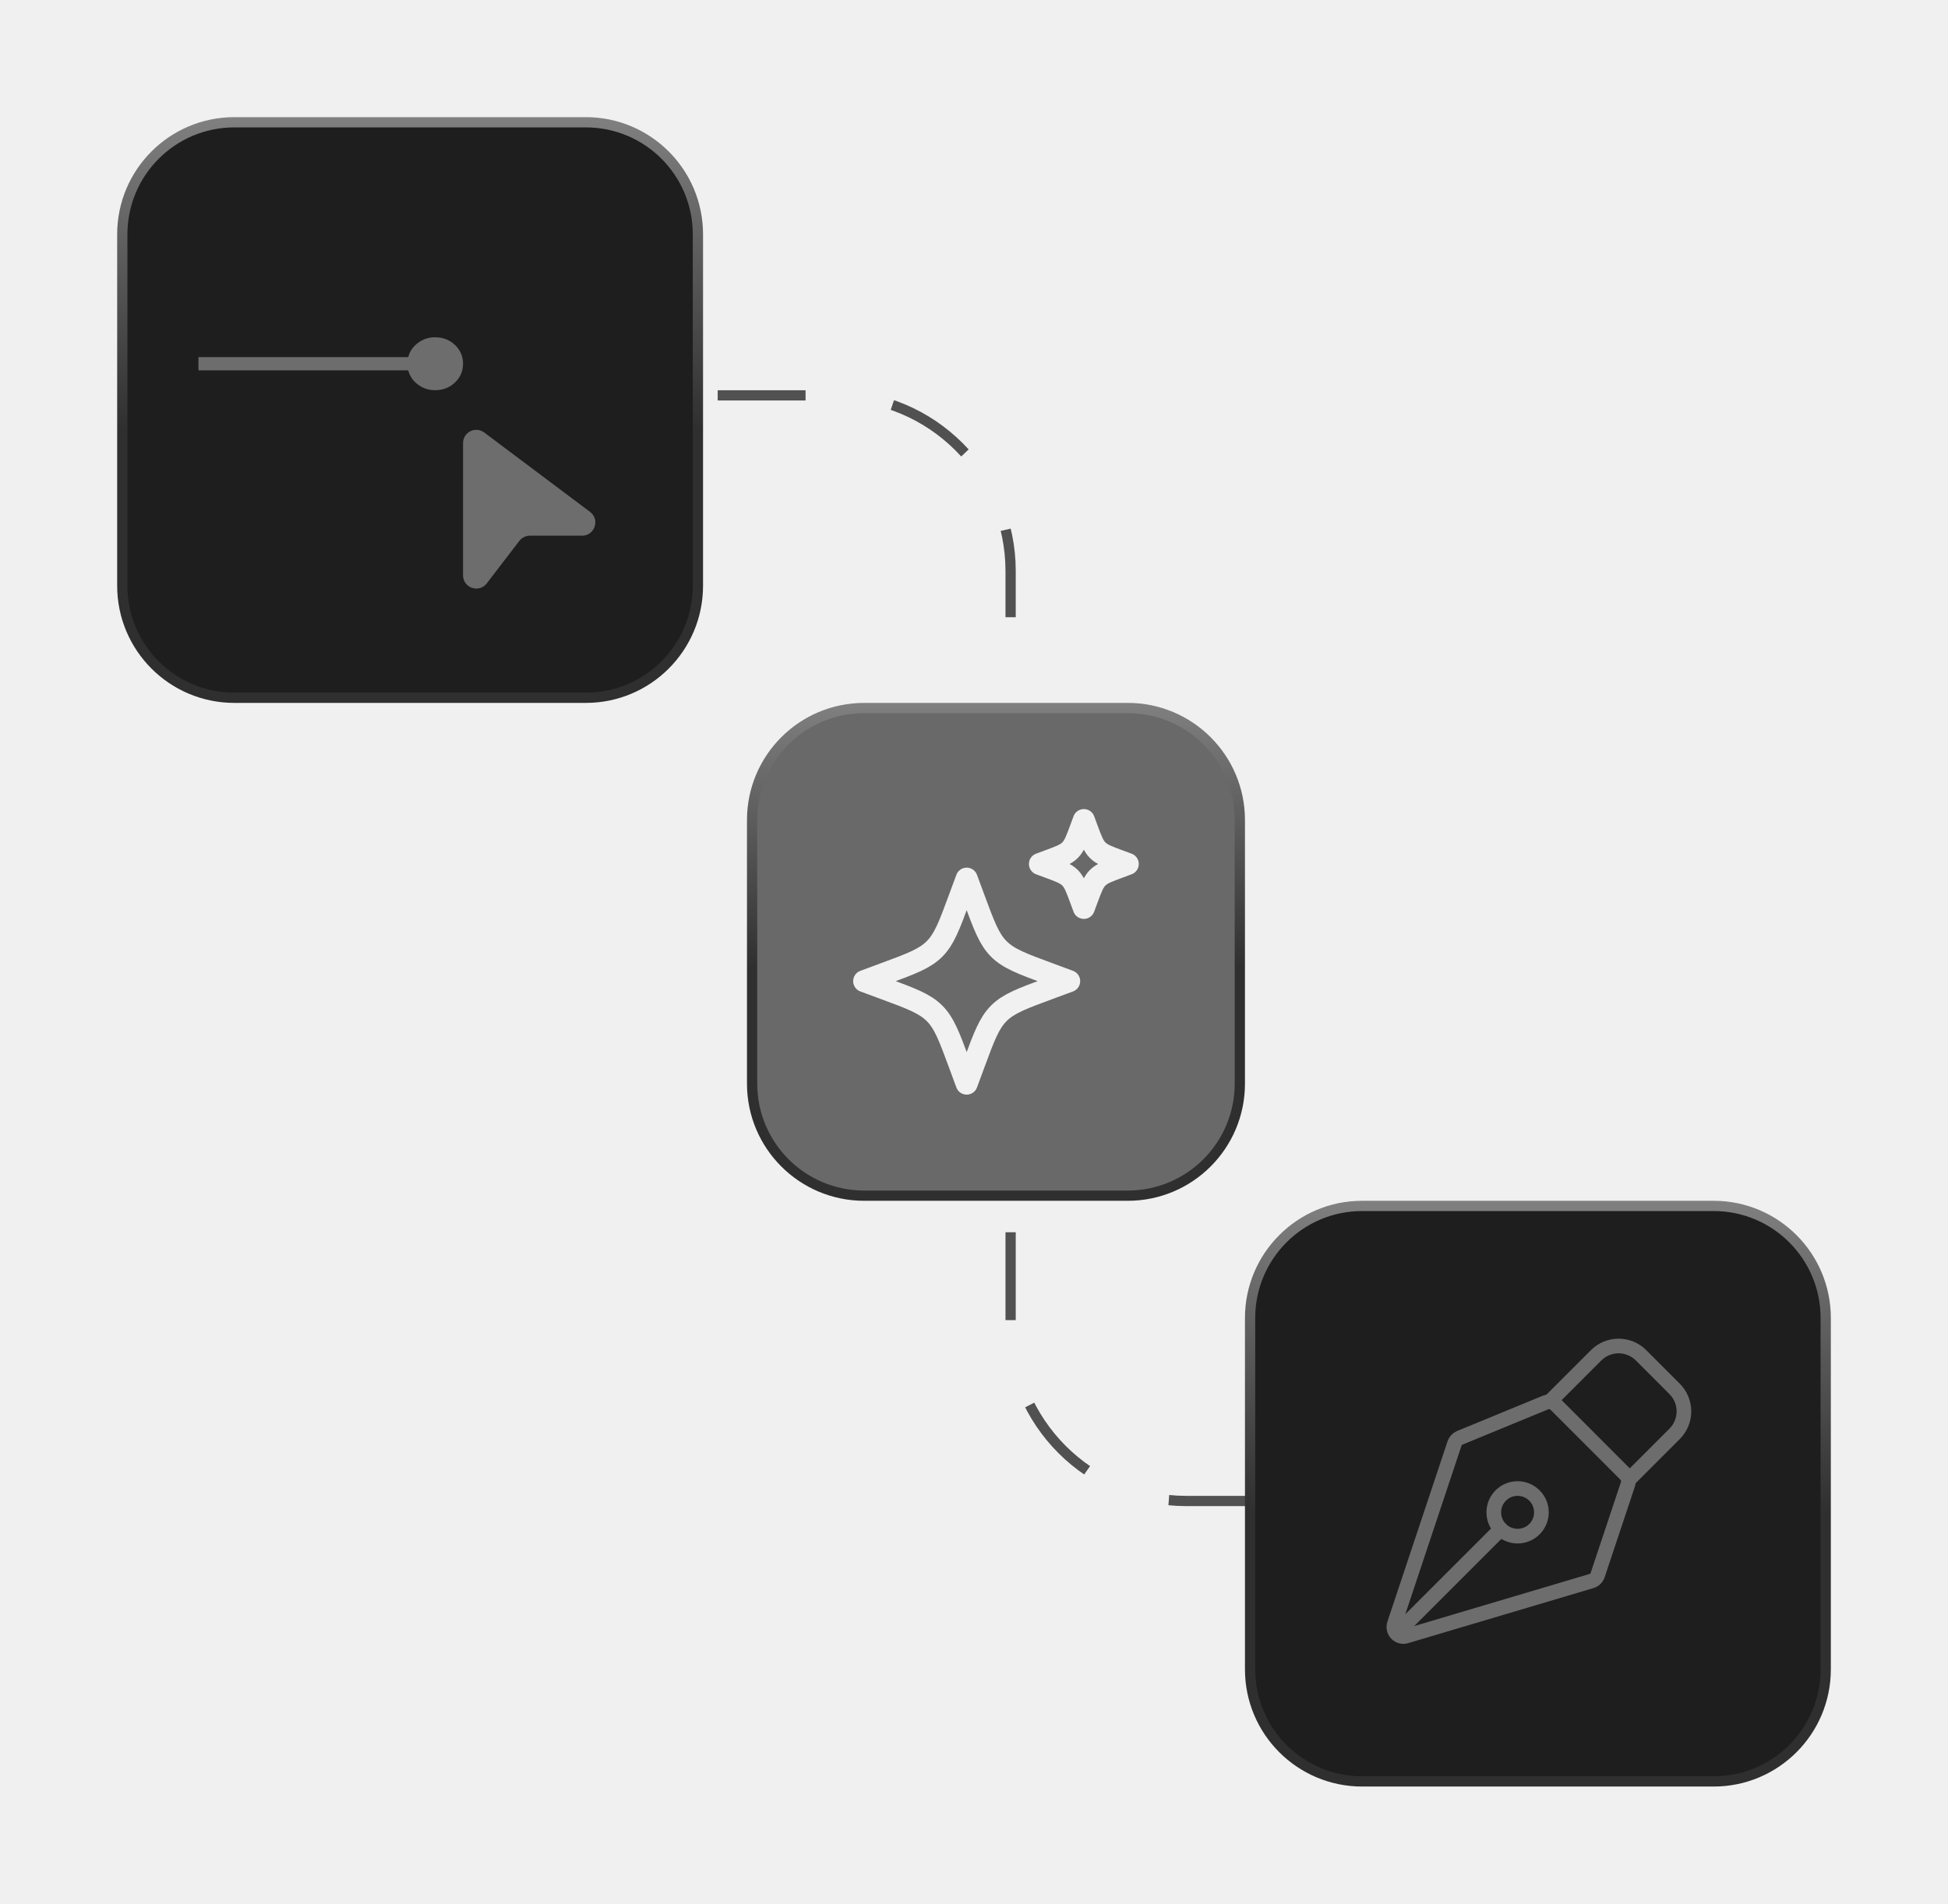
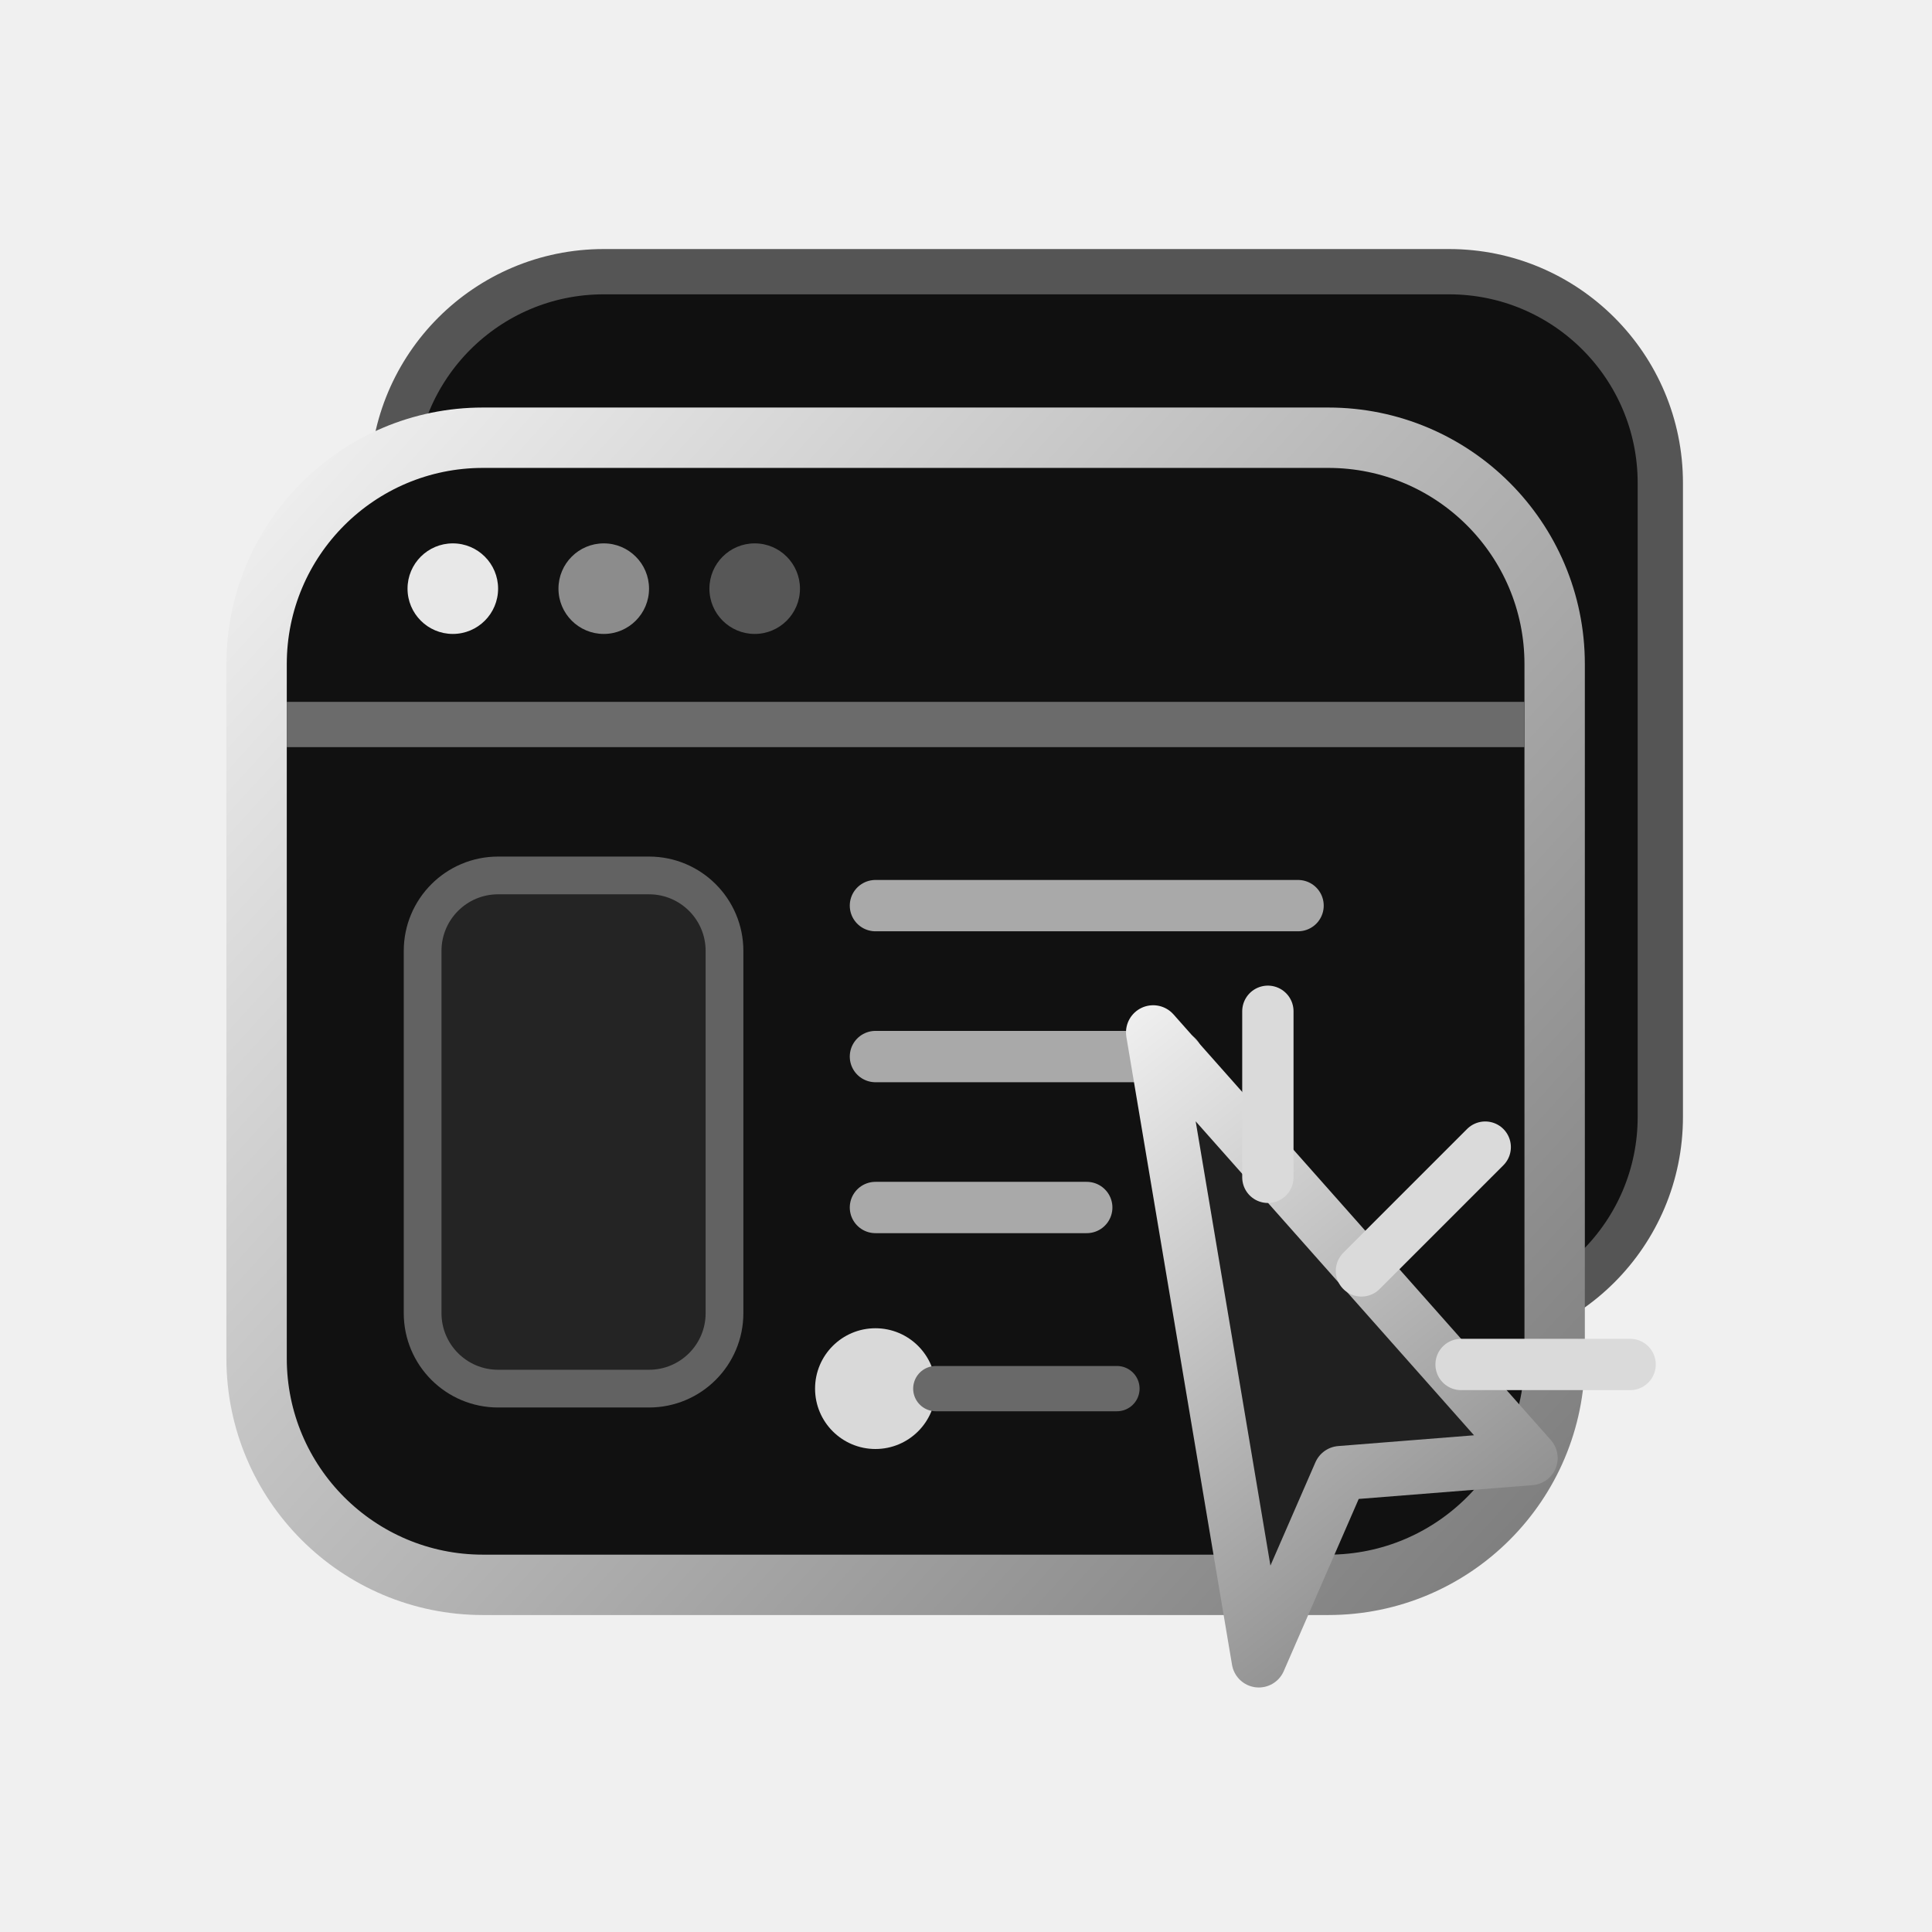
- <svg xmlns="http://www.w3.org/2000/svg" width="133" height="130" viewBox="0 0 133 130" fill="none">
+ <svg xmlns="http://www.w3.org/2000/svg" viewBox="0 0 64 64" role="img" aria-labelledby="title description">
  <defs>
-     <style>@keyframes draw-dash{0%{stroke-dashoffset:100}50%{stroke-dashoffset:0}100%{stroke-dashoffset:100}}.draw-line{animation:draw-dash 6s ease-in-out infinite}</style>
+     <linearGradient id="frame" x1="9" y1="12" x2="55" y2="54" gradientUnits="userSpaceOnUse">
+       <stop stop-color="#F4F4F4" />
+       <stop offset="1" stop-color="#747474" />
+     </linearGradient>
+     <linearGradient id="cursor" x1="35" y1="31" x2="51" y2="51" gradientUnits="userSpaceOnUse">
+       <stop stop-color="#FFFFFF" />
+       <stop offset="1" stop-color="#8C8C8C" />
+     </linearGradient>
  </defs>
-   <g transform="translate(8, 8)">
-     <path d="M41 19h8c6.627 0 12 5.373 12 12v51.5c0 6.627 5.373 12 12 12h5.5" stroke="#515151" stroke-width=".7" stroke-dasharray="6 6" class="draw-line" />
-     <rect x=".35" y=".35" width="39.3" height="39.3" rx="7.65" fill="#1e1e1e" />
-     <rect x=".35" y=".35" width="39.3" height="39.3" rx="7.65" stroke="url(#a)" stroke-width=".7" />
-     <g clip-path="url(#b)">
-       <path d="M21.712 18.645a1.9 1.9 0 0 1-1.176-.384 1.73 1.73 0 0 1-.664-.97H5.549v-.904h14.324q.15-.587.663-.97a1.9 1.9 0 0 1 1.176-.385q.798 0 1.35.524a1.7 1.7 0 0 1 .551 1.282q0 .757-.551 1.282-.552.525-1.35.525" fill="#6d6d6d" />
-     </g>
-     <path d="M23.615 22.256a.903.903 0 0 1 1.445-.722l7.224 5.42c.694.521.325 1.627-.542 1.627h-3.565a.9.9 0 0 0-.716.352l-2.227 2.904c-.525.684-1.62.313-1.62-.55z" fill="#6d6d6d" />
-     <rect x="77.35" y="74.35" width="39.3" height="39.3" rx="7.65" fill="#1e1e1e" />
-     <rect x="77.35" y="74.35" width="39.3" height="39.3" rx="7.65" stroke="url(#c)" stroke-width=".7" />
-     <path d="m87.57 103.319 6.895-6.895m8.682-3.066-2.064 6.192a.65.65 0 0 1-.431.418l-12.651 3.76a.65.65 0 0 1-.802-.829l4.108-12.321a.65.65 0 0 1 .368-.396l5.836-2.403a.65.65 0 0 1 .708.141l4.771 4.773a.66.66 0 0 1 .157.665" stroke="#6d6d6d" stroke-linecap="round" stroke-linejoin="round" />
-     <path d="m103.275 92.977 3.063-3.065a2.17 2.17 0 0 0 0-3.063l-2.296-2.299a2.17 2.17 0 0 0-1.533-.635 2.17 2.17 0 0 0-1.532.635l-3.064 3.065m-1.15 6.51a1.625 1.625 0 1 0-2.298 2.3 1.625 1.625 0 0 0 2.298-2.3" stroke="#6d6d6d" stroke-linecap="round" stroke-linejoin="round" />
-     <rect x="43.35" y="40.35" width="33.3" height="33.3" rx="7.65" fill="#696969" />
-     <rect x="43.35" y="40.35" width="33.3" height="33.3" rx="7.65" stroke="url(#d)" stroke-width=".7" />
-     <path d="m58 52-.516 1.394c-.676 1.828-1.014 2.742-1.681 3.409s-1.581 1.005-3.409 1.681L51 59l1.394.516c1.828.676 2.742 1.015 3.409 1.681s1.005 1.581 1.681 3.409L58 66l.516-1.394c.676-1.828 1.015-2.742 1.681-3.409s1.581-1.005 3.409-1.681L65 59l-1.394-.516c-1.828-.676-2.742-1.014-3.409-1.681s-1.005-1.581-1.681-3.409zm8-4-.221.597c-.29.784-.435 1.176-.72 1.461-.286.286-.678.431-1.462.72L63 51l.598.221c.783.29 1.175.435 1.46.72.286.286.431.678.72 1.462L66 54l.221-.597c.29-.784.435-1.176.72-1.461.286-.286.678-.431 1.462-.72L69 51l-.598-.221c-.783-.29-1.175-.435-1.46-.72-.286-.286-.431-.678-.72-1.462z" stroke="#f1f1f1" stroke-width="1.5" stroke-linejoin="round" />
-   </g>
-   <defs>
-     <linearGradient id="a" x1="20" y1="0" x2="20" y2="40" gradientUnits="userSpaceOnUse">
-       <stop stop-color="gray" />
-       <stop offset=".534" stop-color="#2f2f2f" />
-     </linearGradient>
-     <linearGradient id="c" x1="97" y1="74" x2="97" y2="114" gradientUnits="userSpaceOnUse">
-       <stop stop-color="gray" />
-       <stop offset=".534" stop-color="#2f2f2f" />
-     </linearGradient>
-     <linearGradient id="d" x1="60" y1="40" x2="60" y2="74" gradientUnits="userSpaceOnUse">
-       <stop stop-color="gray" />
-       <stop offset=".534" stop-color="#2f2f2f" />
-     </linearGradient>
-     <clipPath id="b">
-       <path fill="#fff" d="M5.549 6h21.677v21.677H5.549z" />
-     </clipPath>
-   </defs>
+   <rect x="13" y="9" width="42" height="35" rx="7" fill="#101010" stroke="#555555" stroke-width="1.5" />
+   <rect x="8.5" y="14.5" width="43" height="38" rx="7.5" fill="#111111" stroke="url(#frame)" stroke-width="2" />
+   <path d="M9.5 24H50.5" stroke="#6B6B6B" stroke-width="1.5" />
+   <circle cx="15" cy="19.5" r="1.5" fill="#E8E8E8" />
+   <circle cx="20" cy="19.5" r="1.5" fill="#8C8C8C" />
+   <circle cx="25" cy="19.5" r="1.5" fill="#575757" />
+   <rect x="14" y="29" width="10" height="17" rx="2.5" fill="#242424" stroke="#626262" stroke-width="1.25" />
+   <path d="M29 30H43M29 35H39M29 40H36" stroke="#A9A9A9" stroke-width="1.7" stroke-linecap="round" />
+   <circle cx="29" cy="46" r="2" fill="#D9D9D9" />
+   <path d="M31 46H37" stroke="#696969" stroke-width="1.5" stroke-linecap="round" />
+   <path d="M38.2 34.2L50.7 48.3L44.4 48.8L41.7 55L38.2 34.2Z" fill="#202020" stroke="url(#cursor)" stroke-width="1.8" stroke-linejoin="round" />
+   <path d="M45.1 42.1L49.2 38M48.4 45.2H54M42 39V33.5" stroke="#DADADA" stroke-width="1.7" stroke-linecap="round" />
</svg>
